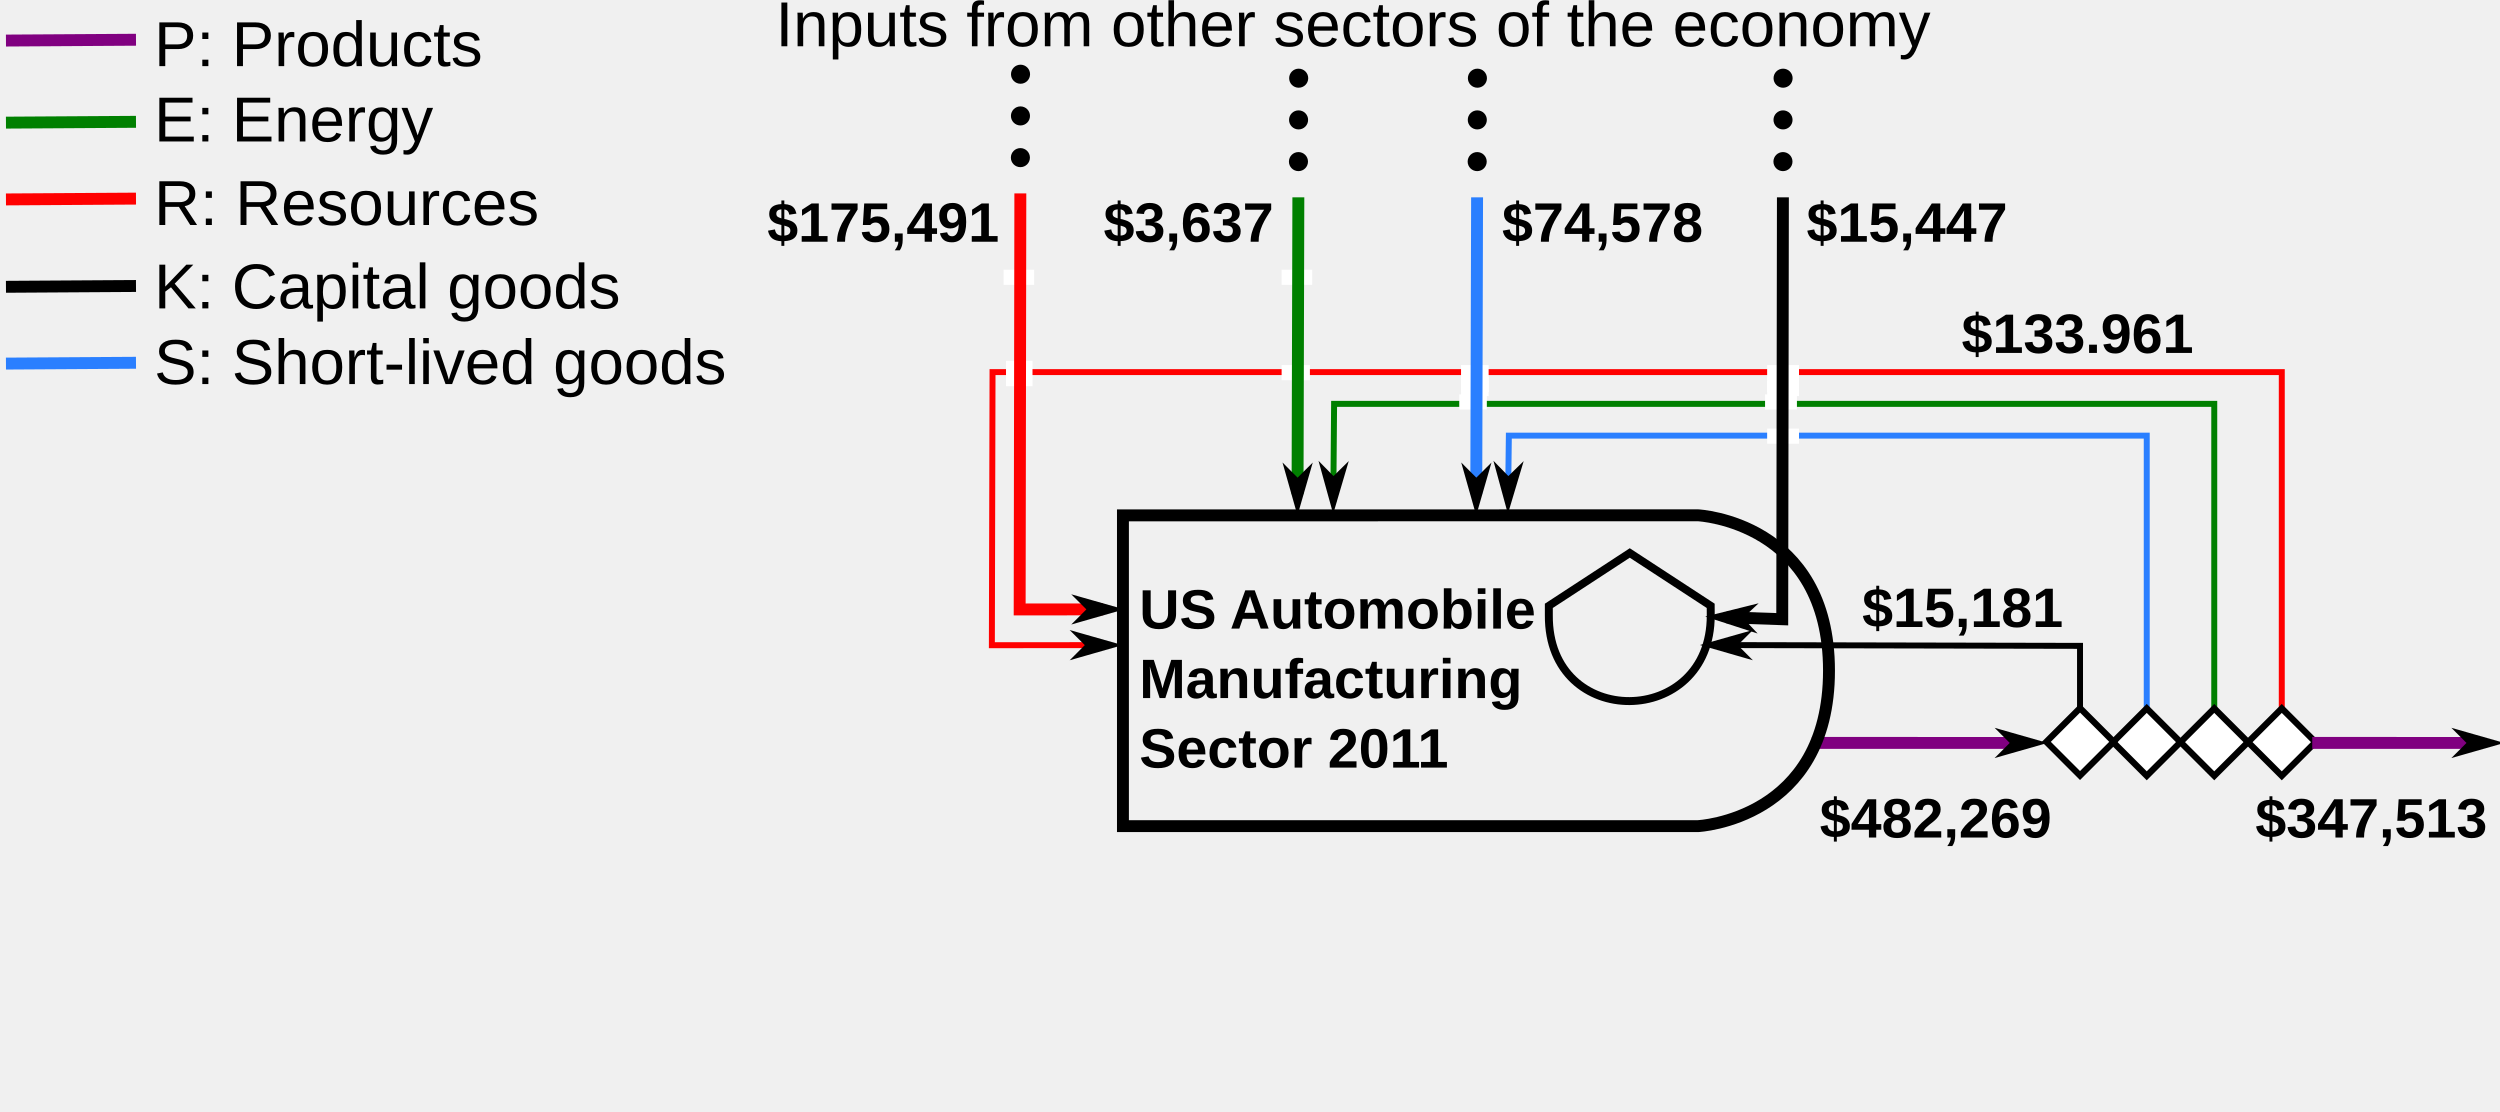
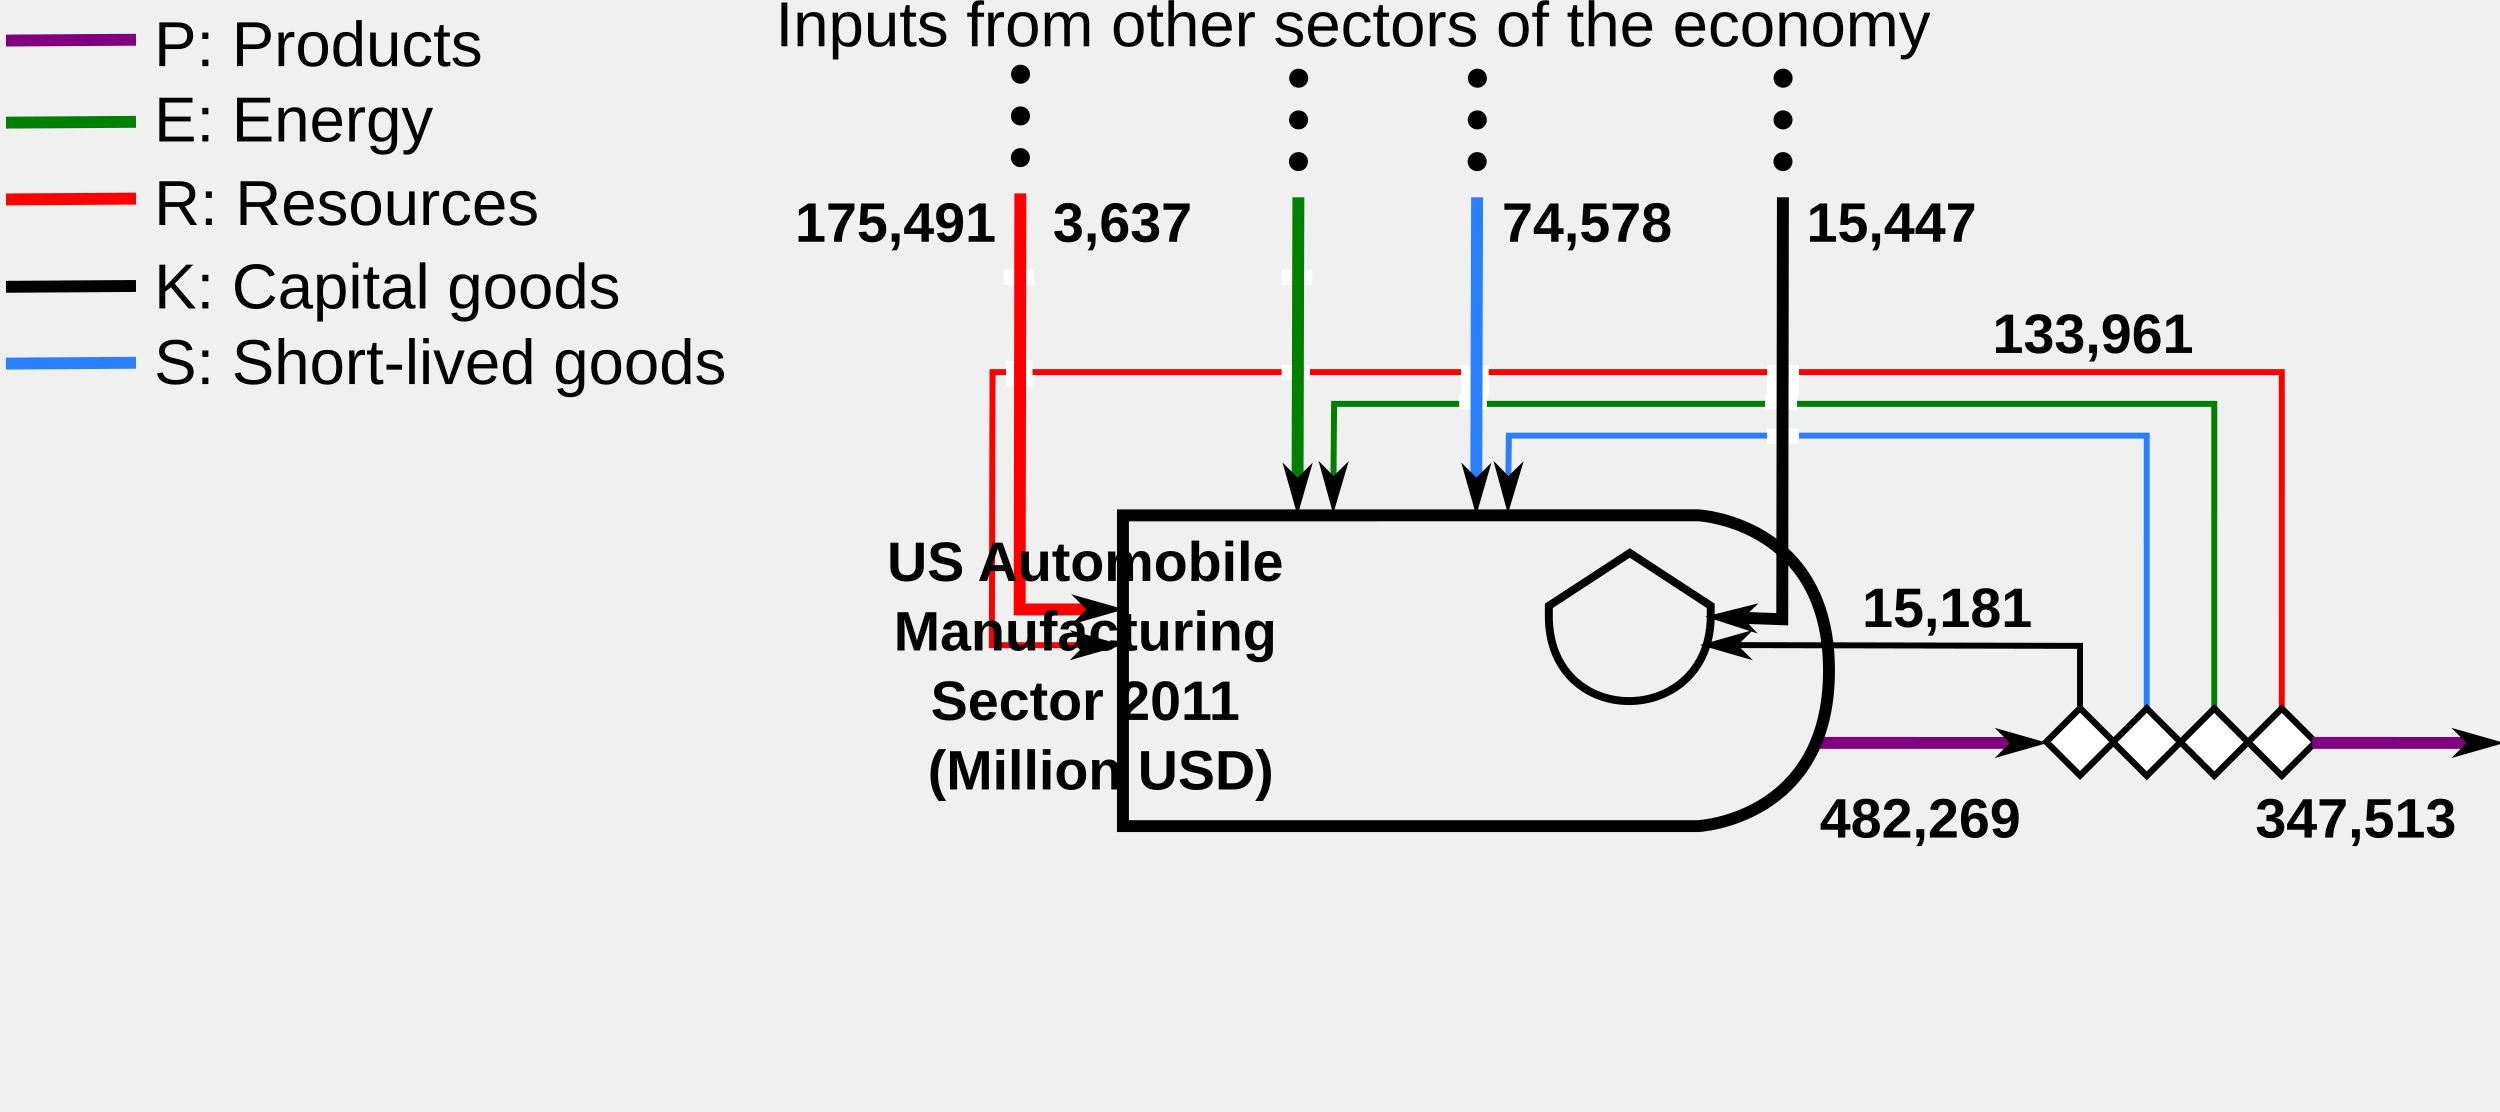
<svg xmlns="http://www.w3.org/2000/svg" width="1258.911" height="559.656" id="svg2" version="1.1">
  <defs id="defs4">
    <marker orient="auto" refY="0" refX="0" id="Arrow1Mend" style="overflow:visible">
      <path id="path3980" d="M 0,0 5,-5 -12.5,0 5,5 0,0 z" style="fill-rule:evenodd;stroke:#000000;stroke-width:1pt" transform="matrix(-0.4,0,0,-0.4,-4,0)" />
    </marker>
    <marker orient="auto" refY="0" refX="0" id="Arrow1Send" style="overflow:visible">
      <path id="path3986" d="M 0,0 5,-5 -12.5,0 5,5 0,0 z" style="fill-rule:evenodd;stroke:#000000;stroke-width:1pt" transform="matrix(-0.2,0,0,-0.2,-1.2,0)" />
    </marker>
    <marker orient="auto" refY="0" refX="0" id="Arrow2Mend" style="overflow:visible">
      <path id="path3888" style="font-size:12px;fill-rule:evenodd;stroke-width:0.625;stroke-linejoin:round" d="M 8.719,4.034 -2.207,0.016 8.719,-4.002 c -1.745,2.372 -1.735,5.617 -6e-7,8.035 z" transform="scale(-0.6,-0.6)" />
    </marker>
    <marker orient="auto" refY="0" refX="0" id="EmptyDiamondL" style="overflow:visible">
      <path id="path3968" d="M 0,-7.071 -7.071,0 0,7.071 7.071,0 0,-7.071 z" style="fill:#ffffff;fill-rule:evenodd;stroke:#000000;stroke-width:1pt;marker-start:none" transform="scale(0.8,0.8)" />
    </marker>
    <marker style="overflow:visible" id="InfiniteLineStart" refX="0" refY="0" orient="auto">
      <g id="g4034" transform="translate(-13,0)">
        <circle d="M 3.8,0 C 3.8,0.442 3.442,0.8 3,0.8 2.558,0.8 2.2,0.442 2.2,0 c 0,-0.442 0.358,-0.8 0.8,-0.8 0.442,0 0.8,0.358 0.8,0.8 z" id="circle4036" r="0.8" cy="0" cx="3" />
        <circle d="M 7.3,0 C 7.3,0.442 6.942,0.8 6.5,0.8 6.058,0.8 5.7,0.442 5.7,0 c 0,-0.442 0.358,-0.8 0.8,-0.8 0.442,0 0.8,0.358 0.8,0.8 z" id="circle4038" r="0.8" cy="0" cx="6.5" />
        <circle d="M 10.8,0 C 10.8,0.442 10.442,0.8 10,0.8 9.558,0.8 9.2,0.442 9.2,0 c 0,-0.442 0.358,-0.8 0.8,-0.8 0.442,0 0.8,0.358 0.8,0.8 z" id="circle4040" r="0.8" cy="0" cx="10" />
      </g>
    </marker>
    <marker orient="auto" refY="0" refX="0" id="Arrow1Lend" style="overflow:visible">
      <path id="path3792" d="M 0,0 5,-5 -12.5,0 5,5 0,0 z" style="fill-rule:evenodd;stroke:#000000;stroke-width:1pt;marker-start:none" transform="matrix(-0.8,0,0,-0.8,-10,0)" />
    </marker>
    <marker orient="auto" refY="0" refX="0" id="Arrow1Lstart-0" style="overflow:visible">
      <path id="path4143-5" d="M 0,0 5,-5 -12.5,0 5,5 0,0 z" style="fill-rule:evenodd;stroke:#000000;stroke-width:1pt;marker-start:none" transform="matrix(0.8,0,0,0.8,10,0)" />
    </marker>
    <marker orient="auto" refY="0" refX="0" id="Arrow1Lend-7" style="overflow:visible">
      <path id="path4132-0" d="M 0,0 5,-5 -12.5,0 5,5 0,0 z" style="fill-rule:evenodd;stroke:#000000;stroke-width:1pt;marker-start:none" transform="matrix(-0.8,0,0,-0.8,-10,0)" />
    </marker>
    <marker style="overflow:visible" id="InfiniteLineStart-0" refX="0" refY="0" orient="auto">
      <g id="g4065-5" transform="translate(-13,0)">
        <circle d="M 3.8,0 C 3.8,0.442 3.442,0.8 3,0.8 2.558,0.8 2.2,0.442 2.2,0 c 0,-0.442 0.358,-0.8 0.8,-0.8 0.442,0 0.8,0.358 0.8,0.8 z" id="circle4067-6" r="0.8" cy="0" cx="3" />
        <circle d="M 7.3,0 C 7.3,0.442 6.942,0.8 6.5,0.8 6.058,0.8 5.7,0.442 5.7,0 c 0,-0.442 0.358,-0.8 0.8,-0.8 0.442,0 0.8,0.358 0.8,0.8 z" id="circle4069-78" r="0.8" cy="0" cx="6.5" />
        <circle d="M 10.8,0 C 10.8,0.442 10.442,0.8 10,0.8 9.558,0.8 9.2,0.442 9.2,0 c 0,-0.442 0.358,-0.8 0.8,-0.8 0.442,0 0.8,0.358 0.8,0.8 z" id="circle4071-06" r="0.8" cy="0" cx="10" />
      </g>
    </marker>
    <marker orient="auto" refY="0" refX="0" id="EmptyDiamondL-1" style="overflow:visible">
      <path id="path4169" d="M 0,-7.071 -7.071,0 0,7.071 7.071,0 0,-7.071 z" style="fill:#ffffff;fill-rule:evenodd;stroke:#000000;stroke-width:1pt;marker-start:none" transform="scale(0.8,0.8)" />
    </marker>
    <marker orient="auto" refY="0" refX="0" id="Arrow1Lstart-7" style="overflow:visible">
      <path id="path4143-9" d="M 0,0 5,-5 -12.5,0 5,5 0,0 z" style="fill-rule:evenodd;stroke:#000000;stroke-width:1pt;marker-start:none" transform="matrix(0.8,0,0,0.8,10,0)" />
    </marker>
    <marker orient="auto" refY="0" refX="0" id="Arrow1Lend-0" style="overflow:visible">
      <path id="path4132-2" d="M 0,0 5,-5 -12.5,0 5,5 0,0 z" style="fill-rule:evenodd;stroke:#000000;stroke-width:1pt;marker-start:none" transform="matrix(-0.8,0,0,-0.8,-10,0)" />
    </marker>
    <marker style="overflow:visible" id="InfiniteLineStart-3" refX="0" refY="0" orient="auto">
      <g id="g4065-9" transform="translate(-13,0)">
        <circle d="M 3.8,0 C 3.8,0.442 3.442,0.8 3,0.8 2.558,0.8 2.2,0.442 2.2,0 c 0,-0.442 0.358,-0.8 0.8,-0.8 0.442,0 0.8,0.358 0.8,0.8 z" id="circle4067-9" r="0.8" cy="0" cx="3" />
        <circle d="M 7.3,0 C 7.3,0.442 6.942,0.8 6.5,0.8 6.058,0.8 5.7,0.442 5.7,0 c 0,-0.442 0.358,-0.8 0.8,-0.8 0.442,0 0.8,0.358 0.8,0.8 z" id="circle4069-7" r="0.8" cy="0" cx="6.5" />
        <circle d="M 10.8,0 C 10.8,0.442 10.442,0.8 10,0.8 9.558,0.8 9.2,0.442 9.2,0 c 0,-0.442 0.358,-0.8 0.8,-0.8 0.442,0 0.8,0.358 0.8,0.8 z" id="circle4071-0" r="0.8" cy="0" cx="10" />
      </g>
    </marker>
    <marker orient="auto" refY="0" refX="0" id="InfiniteLineStart-7" style="overflow:visible">
      <g transform="translate(-13,0)" id="g4065">
        <circle cx="3" cy="0" r="0.8" id="circle4067" d="M 3.8,0 C 3.8,0.442 3.442,0.8 3,0.8 2.558,0.8 2.2,0.442 2.2,0 c 0,-0.442 0.358,-0.8 0.8,-0.8 0.442,0 0.8,0.358 0.8,0.8 z" />
        <circle cx="6.5" cy="0" r="0.8" id="circle4069" d="M 7.3,0 C 7.3,0.442 6.942,0.8 6.5,0.8 6.058,0.8 5.7,0.442 5.7,0 c 0,-0.442 0.358,-0.8 0.8,-0.8 0.442,0 0.8,0.358 0.8,0.8 z" />
        <circle cx="10" cy="0" r="0.8" id="circle4071" d="M 10.8,0 C 10.8,0.442 10.442,0.8 10,0.8 9.558,0.8 9.2,0.442 9.2,0 c 0,-0.442 0.358,-0.8 0.8,-0.8 0.442,0 0.8,0.358 0.8,0.8 z" />
      </g>
    </marker>
    <marker style="overflow:visible" id="Arrow1Lend-2" refX="0" refY="0" orient="auto">
      <path transform="matrix(-0.8,0,0,-0.8,-10,0)" style="fill-rule:evenodd;stroke:#000000;stroke-width:1pt;marker-start:none" d="M 0,0 5,-5 -12.5,0 5,5 0,0 z" id="path4132" />
    </marker>
    <marker style="overflow:visible" id="Arrow1Lstart" refX="0" refY="0" orient="auto">
      <path transform="matrix(0.8,0,0,0.8,10,0)" style="fill-rule:evenodd;stroke:#000000;stroke-width:1pt;marker-start:none" d="M 0,0 5,-5 -12.5,0 5,5 0,0 z" id="path4143" />
    </marker>
  </defs>
  <g id="layer1" transform="translate(834.1399,-149.97)">
    <text xml:space="preserve" style="font-size:32px;font-style:normal;font-variant:normal;font-weight:bold;font-stretch:expanded;text-align:start;line-height:125%;letter-spacing:0px;word-spacing:0px;text-anchor:start;fill:#000000;fill-opacity:1;stroke:none;font-family:Engravers MT;-inkscape-font-specification:Engravers MT Bold Expanded" x="292.258" y="107.663" id="text6668" transform="translate(-121.7803,643.7631)">
      <tspan id="tspan6670" x="292.258" y="107.663" />
    </text>
    <path id="path4734" d="m -831.14,250.394 65.479,-0.414" style="fill:none;stroke:#ff0000;stroke-width:6;stroke-linecap:butt;stroke-linejoin:miter;stroke-opacity:1;marker-start:none;marker-end:none" />
    <path style="fill:none;stroke:#000000;stroke-width:6;stroke-linecap:butt;stroke-linejoin:miter;stroke-opacity:1;marker-start:none;marker-end:none" d="m -831.14,294.394 65.479,-0.414" id="path4736" />
    <path style="fill:none;stroke:#008000;stroke-width:6;stroke-linecap:butt;stroke-linejoin:miter;stroke-opacity:1;marker-start:none;marker-end:none" d="m -831.14,211.728 65.479,-0.414" id="path4738" />
    <path id="path4740" d="m -831.14,333.061 65.479,-0.414" style="fill:none;stroke:#2a7fff;stroke-width:6;stroke-linecap:butt;stroke-linejoin:miter;stroke-opacity:1;marker-start:none;marker-end:none" />
    <text xml:space="preserve" style="font-size:32px;font-style:normal;font-variant:normal;font-weight:normal;font-stretch:normal;text-align:start;line-height:125%;letter-spacing:0px;word-spacing:0px;text-anchor:start;fill:#000000;fill-opacity:1;stroke:none;font-family:Arial;-inkscape-font-specification:Arial" x="-756.526" y="263.267" id="text5894">
      <tspan id="tspan5896" x="-756.526" y="263.267">R: Resources</tspan>
    </text>
    <text id="text5898" y="221.202" x="-756.526" style="font-size:32px;font-style:normal;font-variant:normal;font-weight:normal;font-stretch:normal;text-align:start;line-height:125%;letter-spacing:0px;word-spacing:0px;text-anchor:start;fill:#000000;fill-opacity:1;stroke:none;font-family:Arial;-inkscape-font-specification:Arial" xml:space="preserve">
      <tspan y="221.202" x="-756.526" id="tspan5900">E: Energy</tspan>
    </text>
    <text xml:space="preserve" style="font-size:32px;font-style:normal;font-variant:normal;font-weight:normal;font-stretch:normal;text-align:start;line-height:125%;letter-spacing:0px;word-spacing:0px;text-anchor:start;fill:#000000;fill-opacity:1;stroke:none;font-family:Arial;-inkscape-font-specification:Arial" x="-756.526" y="343.357" id="text5902">
      <tspan id="tspan5904" x="-756.526" y="343.357">S: Short-lived goods</tspan>
    </text>
    <text id="text5906" y="305.267" x="-756.526" style="font-size:32px;font-style:normal;font-variant:normal;font-weight:normal;font-stretch:normal;text-align:start;line-height:125%;letter-spacing:0px;word-spacing:0px;text-anchor:start;fill:#000000;fill-opacity:1;stroke:none;font-family:Arial;-inkscape-font-specification:Arial" xml:space="preserve">
      <tspan y="305.267" x="-756.526" id="tspan5908">K: Capital goods</tspan>
    </text>
    <path style="fill:none;stroke:#000000;stroke-width:4;stroke-linecap:butt;stroke-linejoin:miter;stroke-opacity:1" d="m 27.306,455.046 -40.754,-26.62 -40.754,26.62 0,4.778 c -0.431,58.107 81.709,57.06 81.531,0 z" id="path6784" />
    <path style="fill:none;stroke:#2a7fff;stroke-width:3;stroke-linecap:butt;stroke-linejoin:miter;stroke-opacity:1;marker-start:url(#EmptyDiamondL);marker-end:url(#Arrow1Mend)" d="m 246.88,523.677 0.005,-154.33 -321.219,0 -0.414,33.479" id="path6820" />
    <path style="fill:none;stroke:#000000;stroke-width:3;stroke-linecap:butt;stroke-linejoin:miter;stroke-opacity:1;marker-start:url(#EmptyDiamondL);marker-end:url(#Arrow1Mend)" d="m 213.286,523.531 0,-48.325 -185.479,-0.414" id="path6822" />
    <path id="path6824" d="m 78.221,524.076 108,0.009" style="fill:none;stroke:#800080;stroke-width:6;stroke-linecap:butt;stroke-linejoin:miter;stroke-miterlimit:4;stroke-opacity:1;stroke-dasharray:none;marker-end:url(#Arrow1Send)" />
    <path id="path6826" d="m 280.88,523.677 0.005,-170.33 -443.219,0 -0.414,49.479" style="fill:none;stroke:#008000;stroke-width:3;stroke-linecap:butt;stroke-linejoin:miter;stroke-opacity:1;marker-start:url(#EmptyDiamondL);marker-end:url(#Arrow1Mend)" />
    <rect y="365.793" x="55.729" height="7.626" width="16.041" id="rect6828" style="fill:#ffffff;fill-opacity:1;stroke:none" />
    <rect style="fill:#ffffff;fill-opacity:1;stroke:none" id="rect6830" width="16.041" height="7.626" x="54.683" y="348.572" />
    <rect style="fill:#ffffff;fill-opacity:1;stroke:none" id="rect6832" width="16.041" height="7.626" x="55.729" y="339.793" />
    <rect y="341.793" x="55.729" height="7.626" width="16.041" id="rect6834" style="fill:#ffffff;fill-opacity:1;stroke:none" />
    <rect y="339.793" x="-98.411" height="7.626" width="13.893" id="rect6836" style="fill:#ffffff;fill-opacity:1;stroke:none" />
    <rect style="fill:#ffffff;fill-opacity:1;stroke:none" id="rect6838" width="13.893" height="7.626" x="-98.411" y="341.793" />
    <path style="fill:none;stroke:#ff0000;stroke-width:3;stroke-linecap:butt;stroke-linejoin:miter;stroke-opacity:1;marker-start:url(#EmptyDiamondL);marker-end:url(#Arrow1Mend)" d="m 314.88,523.677 0.005,-186.33 -649.219,0 -0.338,137.528 59.924,-0.049" id="path6850" />
    <rect style="fill:#ffffff;fill-opacity:1;stroke:none" id="rect6852" width="13.338" height="12.782" x="-327.548" y="331.666" />
    <rect y="333.793" x="55.729" height="7.626" width="16.041" id="rect6854" style="fill:#ffffff;fill-opacity:1;stroke:none" />
    <rect y="348.572" x="-99.317" height="7.626" width="13.893" id="rect6860" style="fill:#ffffff;fill-opacity:1;stroke:none" />
    <rect y="339.793" x="-98.411" height="7.626" width="13.893" id="rect6862" style="fill:#ffffff;fill-opacity:1;stroke:none" />
    <rect style="fill:#ffffff;fill-opacity:1;stroke:none" id="rect6866" width="13.893" height="7.626" x="-98.411" y="333.793" />
    <path style="fill:none;stroke:#2a7fff;stroke-width:6;stroke-linecap:butt;stroke-linejoin:miter;stroke-miterlimit:4;stroke-opacity:1;stroke-dasharray:none;marker-start:url(#InfiniteLineStart-7);marker-end:url(#Arrow1Send)" d="m -90.334,249.347 -0.414,149.479" id="path9595" />
    <path id="path9819" d="M 63.666,249.347 63.333,461.79 35.252,460.826" style="fill:none;stroke:#000000;stroke-width:6;stroke-linecap:butt;stroke-linejoin:miter;stroke-miterlimit:4;stroke-opacity:1;stroke-dasharray:none;marker-start:url(#InfiniteLineStart-7);marker-end:url(#Arrow1Send)" />
    <rect y="333.793" x="-188.761" height="7.626" width="14.243" id="rect4707" style="fill:#ffffff;fill-opacity:1;stroke:none" />
    <rect style="fill:#ffffff;fill-opacity:1;stroke:none" id="rect4709" width="15.387" height="7.626" x="-188.761" y="285.793" />
    <path id="path4705" d="m -180.334,249.347 -0.414,149.479" style="fill:none;stroke:#008000;stroke-width:6;stroke-linecap:butt;stroke-linejoin:miter;stroke-miterlimit:4;stroke-opacity:1;stroke-dasharray:none;marker-start:url(#InfiniteLineStart-7);marker-end:url(#Arrow1Send)" />
    <rect y="285.793" x="-328.761" height="7.626" width="15.387" id="rect4717" style="fill:#ffffff;fill-opacity:1;stroke:none" />
    <path style="fill:none;stroke:#ff0000;stroke-width:6;stroke-linecap:butt;stroke-linejoin:miter;stroke-miterlimit:4;stroke-opacity:1;stroke-dasharray:none;marker-start:url(#InfiniteLineStart-7);marker-end:url(#Arrow1Send)" d="m -320.334,247.347 -0.338,209.528 41.924,-0.049" id="path9583" />
    <text id="text4965" y="173.267" x="-133.357" style="font-size:28px;font-style:normal;font-variant:normal;font-weight:normal;font-stretch:normal;text-align:start;line-height:125%;letter-spacing:0px;word-spacing:0px;text-anchor:start;fill:#000000;fill-opacity:1;stroke:none;font-family:Arial;-inkscape-font-specification:Arial" xml:space="preserve">
      <tspan y="173.267" x="-133.357" id="tspan4967" style="font-size:32px;text-align:center;text-anchor:middle">Inputs from other sectors of the economy</tspan>
    </text>
    <path style="fill:none;stroke:#800080;stroke-width:6;stroke-linecap:butt;stroke-linejoin:miter;stroke-miterlimit:4;stroke-opacity:1;stroke-dasharray:none;marker-end:url(#Arrow1Send)" d="m 330.221,524.076 86,0.009" id="path3075" />
    <path style="fill:none;stroke:#800080;stroke-width:6;stroke-linecap:butt;stroke-linejoin:miter;stroke-opacity:1;marker-start:none;marker-end:none" d="m -831.14,170.394 65.479,-0.414" id="path3134" />
    <text id="text3136" y="183.267" x="-756.526" style="font-size:32px;font-style:normal;font-variant:normal;font-weight:normal;font-stretch:normal;text-align:start;line-height:125%;letter-spacing:0px;word-spacing:0px;text-anchor:start;fill:#000000;fill-opacity:1;stroke:none;font-family:Arial;-inkscape-font-specification:Arial" xml:space="preserve">
      <tspan y="183.267" x="-756.526" id="tspan3138">P: Products</tspan>
    </text>
    <path id="path6782" d="m -268.666,409.498 0,156.485 289.541,0 c 0,0 66,-3.206 66,-78.265 0,-75.059 -66,-78.265 -66,-78.265 z" style="fill:none;stroke:#000000;stroke-width:6;stroke-linecap:butt;stroke-linejoin:miter;stroke-opacity:1" />
-     <text xml:space="preserve" style="font-size:28px;font-style:normal;font-variant:normal;font-weight:bold;font-stretch:normal;line-height:125%;letter-spacing:0px;word-spacing:0px;fill:#000000;fill-opacity:1;stroke:none;font-family:Arial;-inkscape-font-specification:Sans Bold" x="-447.772" y="271.707" id="text3091">
-       <tspan id="tspan3093" x="-447.772" y="271.707">$175,491</tspan>
+     <text xml:space="preserve" style="font-size:28px;font-style:normal;font-variant:normal;font-weight:bold;font-stretch:normal;line-height:125%;letter-spacing:0px;word-spacing:0px;fill:#000000;fill-opacity:1;stroke:none;font-family:Arial;-inkscape-font-specification:Sans Bold" x="-433.772" y="271.707" id="text3091">
+       <tspan id="tspan3093" x="-433.772" y="271.707">175,491</tspan>
    </text>
-     <text xml:space="preserve" style="font-size:28px;font-style:normal;font-variant:normal;font-weight:bold;font-stretch:normal;line-height:125%;letter-spacing:0px;word-spacing:0px;fill:#000000;fill-opacity:1;stroke:none;font-family:Arial;-inkscape-font-specification:Arial Bold" x="-260.42" y="466.507" id="text3095">
-       <tspan id="tspan3097" x="-260.42" y="466.507">US Automobile</tspan>
-       <tspan x="-260.42" y="501.507" id="tspan3099">Manufacturing</tspan>
-       <tspan x="-260.42" y="536.506" id="tspan3101">Sector 2011</tspan>
+     <text xml:space="preserve" style="font-size:28px;font-style:normal;font-variant:normal;font-weight:bold;font-stretch:normal;line-height:125%;letter-spacing:0px;word-spacing:0px;fill:#000000;fill-opacity:1;stroke:none;font-family:Arial;-inkscape-font-specification:Arial Bold;text-anchor:middle;text-align:center" x="-161.566" y="442.507" id="text3095">
+       <tspan id="tspan3097" x="-260.42" y="442.507">US Automobile</tspan>
+       <tspan x="-260.42" y="477.507" id="tspan3099">Manufacturing</tspan>
+       <tspan x="-260.42" y="512.506" id="tspan3101">Sector 2011</tspan>
+       <tspan x="-260.42" y="547.506" id="tspan3094">(Million USD)</tspan>
    </text>
-     <text id="text3107" y="271.707" x="-278.429" style="font-size:28px;font-style:normal;font-variant:normal;font-weight:bold;font-stretch:normal;line-height:125%;letter-spacing:0px;word-spacing:0px;fill:#000000;fill-opacity:1;stroke:none;font-family:Arial;-inkscape-font-specification:Sans Bold" xml:space="preserve">
-       <tspan y="271.707" x="-278.429" id="tspan3109">$3,637<tspan style="text-align:end;text-anchor:end" id="tspan3111" />
-       </tspan>
+     <text id="text3107" y="271.707" x="-194.948" style="font-size:28px;font-style:normal;font-variant:normal;font-weight:bold;font-stretch:normal;text-align:end;line-height:125%;letter-spacing:0px;word-spacing:0px;text-anchor:end;fill:#000000;fill-opacity:1;stroke:none;font-family:Arial;-inkscape-font-specification:Sans Bold" xml:space="preserve">
+       <tspan y="271.707" x="-194.948" id="tspan3109">3,637</tspan>
    </text>
    <text id="text3113" y="271.707" x="-77.772" style="font-size:28px;font-style:normal;font-variant:normal;font-weight:bold;font-stretch:normal;line-height:125%;letter-spacing:0px;word-spacing:0px;fill:#000000;fill-opacity:1;stroke:none;font-family:Arial;-inkscape-font-specification:Sans Bold" xml:space="preserve">
-       <tspan y="271.707" x="-77.772" id="tspan3115">$74,578</tspan>
+       <tspan y="271.707" x="-77.772" id="tspan3115">74,578</tspan>
    </text>
    <text xml:space="preserve" style="font-size:28px;font-style:normal;font-variant:normal;font-weight:bold;font-stretch:normal;line-height:125%;letter-spacing:0px;word-spacing:0px;fill:#000000;fill-opacity:1;stroke:none;font-family:Arial;-inkscape-font-specification:Sans Bold" x="75.571" y="271.707" id="text3117">
-       <tspan id="tspan3119" x="75.571" y="271.707">$15,447</tspan>
+       <tspan id="tspan3119" x="75.571" y="271.707">15,447</tspan>
    </text>
    <text xml:space="preserve" style="font-size:28px;font-style:normal;font-variant:normal;font-weight:bold;font-stretch:normal;line-height:125%;letter-spacing:0px;word-spacing:0px;fill:#000000;fill-opacity:1;stroke:none;font-family:Arial;-inkscape-font-specification:Sans Bold" x="82.228" y="571.707" id="text3123">
-       <tspan id="tspan3125" x="82.228" y="571.707">$482,269</tspan>
+       <tspan id="tspan3125" x="82.228" y="571.707">482,269</tspan>
    </text>
    <text id="text3127" y="571.707" x="301.571" style="font-size:28px;font-style:normal;font-variant:normal;font-weight:bold;font-stretch:normal;line-height:125%;letter-spacing:0px;word-spacing:0px;fill:#000000;fill-opacity:1;stroke:none;font-family:Arial;-inkscape-font-specification:Sans Bold" xml:space="preserve">
-       <tspan y="571.707" x="301.571" id="tspan3129">$347,513</tspan>
+       <tspan y="571.707" x="301.571" id="tspan3129">347,513</tspan>
    </text>
    <text id="text3131" y="465.707" x="103.571" style="font-size:28px;font-style:normal;font-variant:normal;font-weight:bold;font-stretch:normal;line-height:125%;letter-spacing:0px;word-spacing:0px;fill:#000000;fill-opacity:1;stroke:none;font-family:Arial;-inkscape-font-specification:Sans Bold" xml:space="preserve">
-       <tspan y="465.707" x="103.571" id="tspan3133">$15,181</tspan>
+       <tspan y="465.707" x="103.571" id="tspan3133">15,181</tspan>
    </text>
    <text xml:space="preserve" style="font-size:28px;font-style:normal;font-variant:normal;font-weight:bold;font-stretch:normal;text-align:end;line-height:125%;letter-spacing:0px;word-spacing:0px;text-anchor:end;fill:#000000;fill-opacity:1;stroke:none;font-family:Arial;-inkscape-font-specification:Sans Bold" x="309.329" y="327.707" id="text3135">
-       <tspan id="tspan3137" x="309.329" y="327.707">$133.961</tspan>
+       <tspan id="tspan3137" x="309.329" y="327.707">133,961</tspan>
    </text>
  </g>
</svg>
